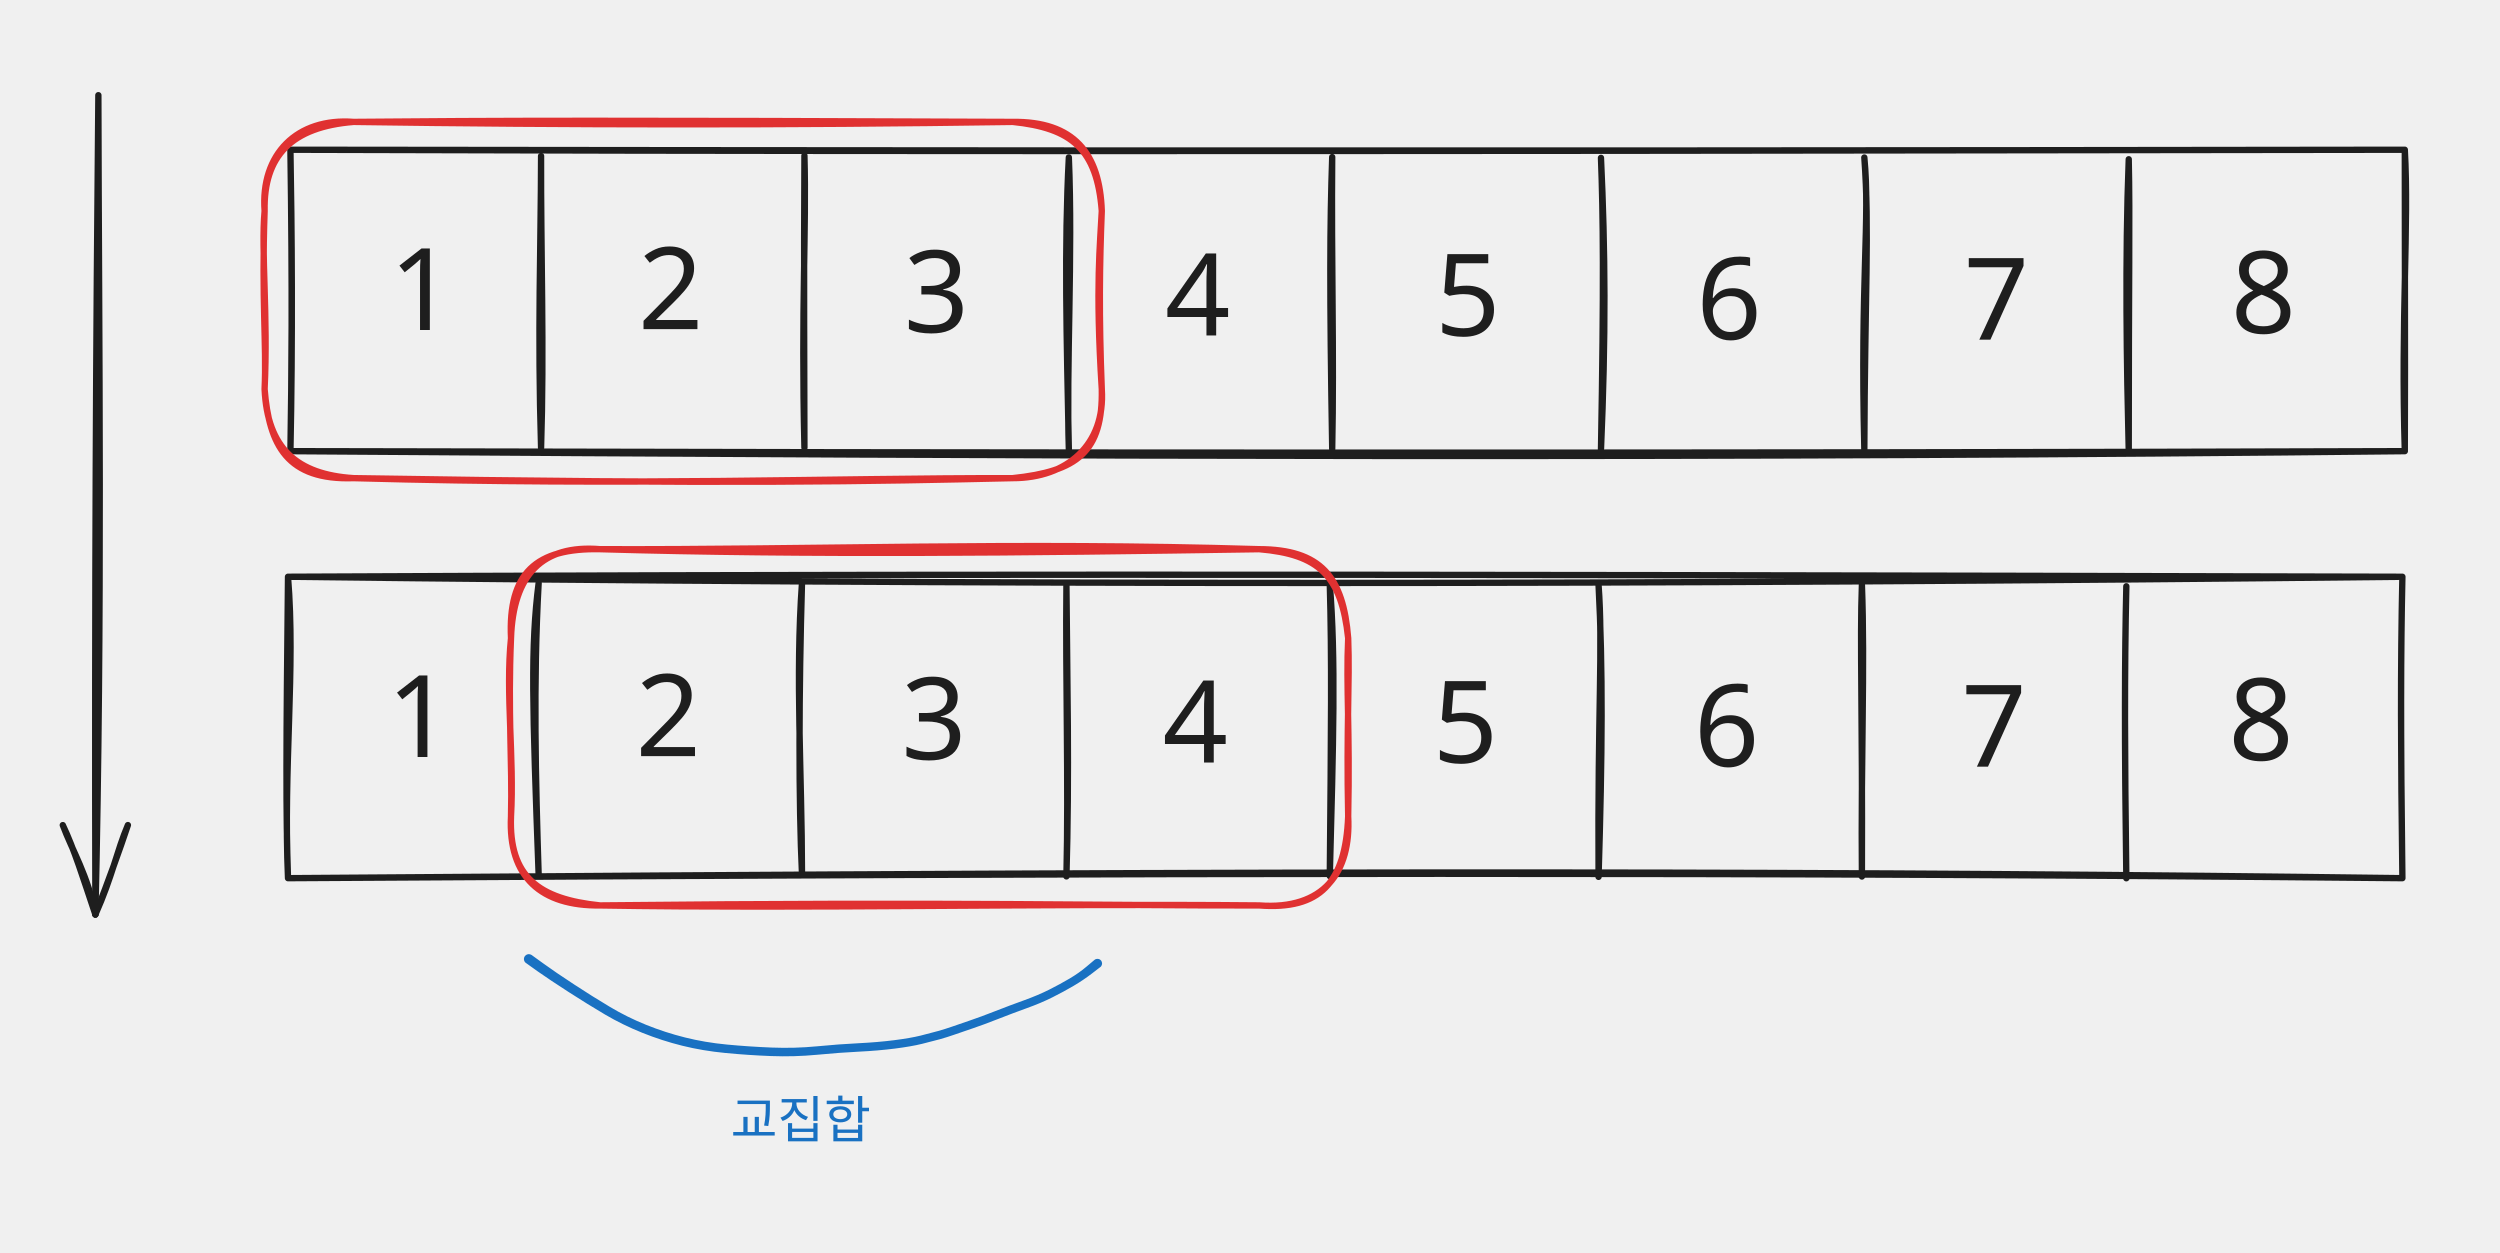
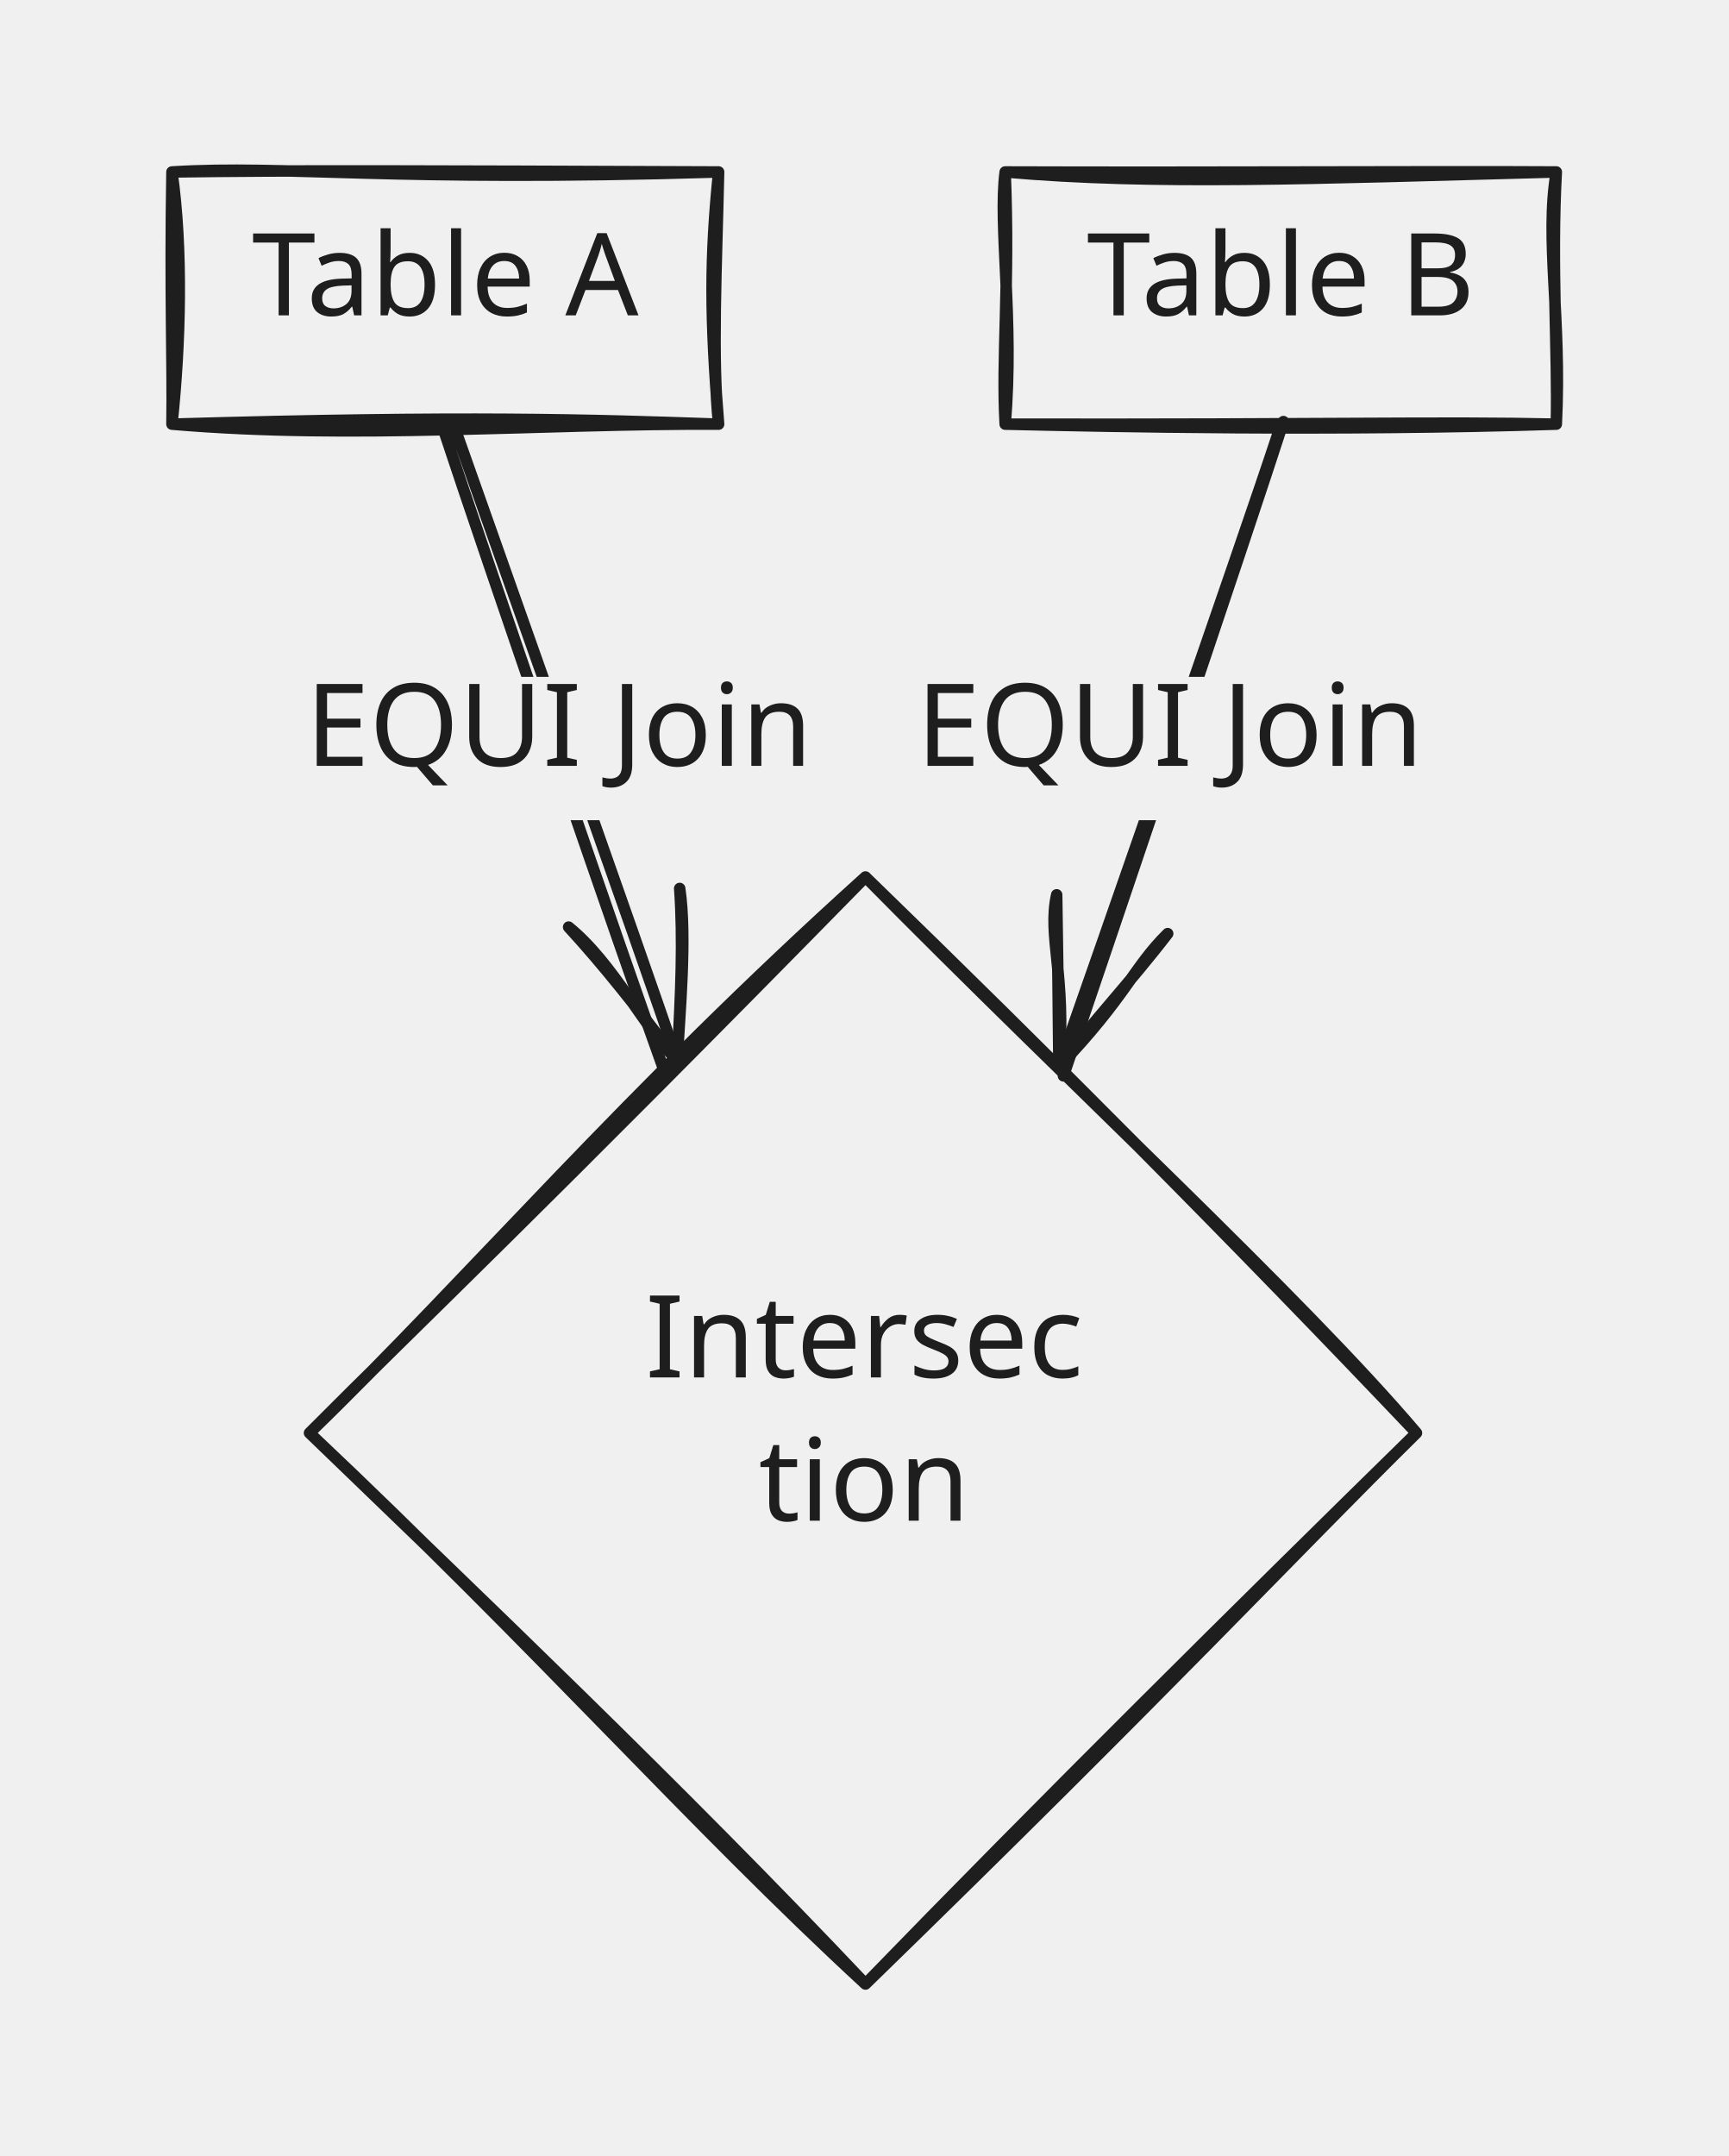
- <svg xmlns="http://www.w3.org/2000/svg" version="1.1" viewBox="0 0 787.948 394.718" width="787.948" height="394.718">
+ <svg xmlns="http://www.w3.org/2000/svg" version="1.1" viewBox="0 0 301.531 376.141" width="301.531" height="376.141">
  
-   eyJ2ZXJzaW9uIjoiMSIsImVuY29kaW5nIjoiYnN0cmluZyIsImNvbXByZXNzZWQiOnRydWUsImVuY29kZWQiOiJ4nO2dW1IjO5OA33tcdTAwMTVcdTAwMWQ9r4f6lZIyJZ03Q4O5mvt14lx1MDAwZsLGxlx1MDAxOHzDLlx1MDAwM+5cdTAwMTO9h5mHWcPELGA2NTGzh0lcdTAwMTlwlVx1MDAwYowv3fhU04ZcdTAwMGVoVGWVSspPmanKVP316fPnL2G3Wfry5+cvpYeLfLVSbOXvv/zhy+9KrXalUedDsvd3u9FpXfTOvFxuw2b7z3/8I99sXHUwMDA25UpYaDRugotG7fFjpWqpVqqHbT7xX/nvz5//6v2MXahVulxi8/VytdT7QO9Q7Fpok6W5Rr13XVx1MDAwMIlaWimpf0al/ZWvXHUwMDE3lop8+DJfbZeiI77oy8PieqF6vHhfzVS2d1x1MDAxNnft5c1a7ji67GWlWt1cdTAwMGa71V6z2lxyvvvoWDtsNW5Kx5ViePXcXHUwMDA1sfJhn2o1OuWreqntb1x1MDAxZvqljWb+olx1MDAxMnZ9mVx1MDAxMP3Sxz7483NU8sB/aTSBXHUwMDAzICesXHUwMDAydCq6cu/zhFx1MDAwMSiS2jgkVGRcdTAwMTLtWmpUXHUwMDFiLd+uf4GS/45aVshf3JS5efVi/5ywla+3m/lcdTAwMTZcdTAwMGZXdN7901x1MDAxZFx1MDAxM1GgQSnDV1PCiOhKV6VK+SrkU1x1MDAxY0ZXL/XGXHUwMDAwtFx1MDAwNmNAOd0/4q/ZXFwrRvLweH7RPnx7OGnnj3O2XGZb7W2xtbb15en4P6NcdTAwMDFq5WulNV9zvVOtxnu5Xnzq5YFcdTAwMDNcdTAwMDV/YDkmgVFVnWYx/ygoYIQlQmG1065/vFqp3ySrqzYublwi2eqVfv/jdaHmj78qz0Zcclx1MDAxM2dCKVBcdTAwMTknxpbm+85ud2Ff7qxcdTAwMTbW78KdxsXWN2V30y3NLKJvSrNcdEAgXG7FQ4JoJL6bOItXxFdcdTAwMDaCJVtrT5NxWr+QZiFZSFx1MDAxMNVHlOZYT+db4WKlXqzUy8mPlOrFIUeq+Xa41KjVKiE3Y6dRqYfJM3r1Zlqtxv1VKf/iprnmoceavrrBLo7+9zlcdTAwMWHK3lx1MDAxZv3///OP0We/XHUwMDE48ujTn+K/J6VcdTAwMWNcdTAwMDCSpX2tZchcdTAwMDKjLlwi0Vx1MDAxZsV5W9rs1uX6bblUv8uWy9Xrw/LBZbo5J3DMObFuXHUwMDA2LVx1MDAxNMpIWzxyzrOAc4ySZEllZaJcdTAwMTNccvt7OXdSXHUwMDFhXHUwMDBiXHUwMDBl55jPMX9cdTAwMWJzXHUwMDFjirk1XGJWajW+Nt+Uq8v50Fx1MDAxZNDVdePgXHUwMDFhXHUwMDBlN9ZNrZhuyo1QXHUwMDAx2+BGSVx1MDAwNCNcckaC+KzN/UFErVGjXHUwMDA0m2jY30u5XHUwMDE0XHUwMDA2hVx1MDAxM1x1MDAxNDO45pg/VzbHPI65dcnSvtGuWOyRrzk25lc1uX+8cZJz68sna6pzfFPcOk075pZcdTAwMThzJ8lYSazNI6v8XHUwMDE5c3bzvE8owPG/dGHOppjQqObafI75SG0+3DdcdTAwMTes4ZjzsSkvnuW7S1x1MDAxNVPOdajbPik0K+p8q5Zuyq1cdTAwMTGBYzlkx1xcs25cdTAwMTQvlTnxXHUwMDE0ILRcdTAwMDVFbLG/30rTVMpcdTAwMWNcdTAwMDSyR2HMnPI55W9T7oba7CzzXHUwMDA2XHUwMDA0xVacR2Euilwik+nQeaeVXclldVmpcPMg3Zg7VIw5arCaJVGJaM7r2+yWXHUwMDEwSVx1MDAxOVx1MDAwMVLE1tbTgDkoblx1MDAxMreZombNMX+ubI55/LmRemNcdTAwMDXOajZTtVx1MDAxY39cdTAwMDVuvXB7/FCh7XZm7VLqQvNyb8XtpJtzXHUwMDEwylx1MDAwNFxulJPaSmNQJa12XHUwMDFigGLHnFlcdTAwMTf8I10rcEDOTz7CRFPxnPPnyn5LzsPSQ/hcdTAwMWHnMZs8iTk6v8BcdTAwMDPju+aZg+5twzbvN8v6vrN/bnCtcHWUbsq1dYEwSlrB85lxMd+793mnXHUwMDAzwf1cdTAwMDCarXrS+H6euVx1MDAwYlxmslx1MDAwMe5cdTAwMWRcdTAwMDPgK1LUXHUwMDAzfej1i6fD0pBzaHR08lx1MDAwN4T8slFcdTAwMGb3K9/80ClcdTAwMWEoXcnXKtXuwND3pJz7XHUwMDFhvlxmXHUwMDE0ZaqVcr2n7UqXg1x1MDAxNISVi3y1fzhsNKOjXHUwMDE3fIk8a8fWyy5ptCrlSj1fPXh5Oa9PV5+HXGaC2Fx1MDAxM9hCvl3qaVu+XHUwMDExOVx1MDAxNat2OKvsfLJcdTAwMTirXHTW0VZcdTAwMWLtjdrpbliunlxuWKa742vZXHUwMDE16YZcdTAwMTX9Slx1MDAxOTmhJVx1MDAxOc3MRrU8wqpcdTAwMDIutsowsKg1JNr182CVXHUwMDE4kFx1MDAwMmctSlROUGyQ36KVuVbcdvzQOnkqXFzlbHGVs8E1LtDJp1vsgfn14PFxvc5t1c6bZ9vHi91SbqlQvdmuZ1x1MDAxN9KNKyF3qGT9ZK2xYCnhKbNunVx1MDAxMa46QFbibFx1MDAxMYNwfLlxYNXs/zhcdTAwMTV33+esPsKjZsuqmlx1MDAxNatDXHUwMDFmUTGmwllcdTAwMDPjr2rtZbqd27ZcXLw9Pmy0nL4+WSRZTjerbDtcdTAwMDRIymprXHUwMDE0Qfx53COrOCtWXHUwMDE1uznOOdbuXHUwMDA0XsWPZVxi8+h5451grlqTuOrZ4qpnhCuYZGm0OmWMNYbU+Lr1tIanX3c387l1I5aOblx1MDAxZU46Z8uFdPPK+jRgeXKSXHUwMDA1n89Oxocxr1ZY7lxuRchmqn2/OFApXHUwMDAzv1wiwddQzuoxtStrY03SfMyw5lx1MDAxZuNcdTAwMTVnyyvOitehq8laSo2TRG13W6v1rN3c19fXtdva9k24s5SR6abVXHRcYoQ2QrJccsrMqiStXHUwMDE0OEVcdTAwMTbJgeZcdTAwMWb4jrROpV6df3bPLZyvMyVppdnSSn+/dpVWozagxreG27fNXHUwMDA1c3ZauW/TrbzbrmVbR/m9lPNqMVD+6YmTIDH5iNeZQFx1MDAxMKJcIk1KooJku35cdTAwMWWu4Fx1MDAwMkXesJWAVlxuNVx1MDAxZa6G9b0la+e4JnE1s8XVzFxuV5ks7fuuwjiUjtz4xnA2e7OJ9ZPOt6uFXFyuopt33caZSTeuIMhcdTAwMDWaLV1yRrNVaZPAYiBcdTAwMDSwmmUoXHUwMDFjgHq/mFxmaVx1MDAwMpxcXL9qSdKxjfChXHUwMDAzqadcdTAwMDLWzlx1MDAxNlj7c4F9MzFXvZHiXHUwMDA02lx1MDAxOSFcYsY3itXG7u3Wt52FuzpcdTAwMWOWXHUwMDBlypVq49v5t3RT61x1MDAxM3P5RsGyhvNhSYPxXHUwMDE1XGZEYCRcdTAwMTj2b0lcdTAwMTKT/X7QTpWZK1x1MDAwNVx1MDAxYVx1MDAwNK+WR0BcdTAwMGJcdTAwMGb7jetSpizKX883XHUwMDBlN3bri1x1MDAxYiqbcmjflOqhgYGxxfKkQDuJbDNOooY2MvdNurpdXFyjZb123VjKt5aKS+lcdTAwMTZon5s7XFygXHUwMDE1+4Ds4Fx0bVx1MDAxMdhcdTAwMTU0KUvNdUZpp7hhXHUwMDFmUJxjPT1cdTAwMGZcdTAwMTj64fhf0snSPuYs21xujVx1MDAxZX8/iavNXHUwMDA1V8o6PFvP6srl8ebB5cFpyldefWYuoDJSgmCTcjBcdTAwMDHfQ87el+Avw8ohtllBXHUwMDFhIJfkXHUwMDE4XHUwMDFkNTLGf874b864XHUwMDE0w1x1MDAxOWcnXG6NXHUwMDA1PX7wb7fbue2uh5nK9Y09x63M+cZcbm2kXHUwMDFiciNkoJ2U0mpjrcXBSCPFR9m7c8JnNZGQOl263PhcdTAwMTU6oUY9XHUwMDBinVP+u1Ouh65cdTAwMWKxO2ScwFx07PUqbpfuS9Xl041QL1WuVzPqKzZSXHUwMDBluUWGnFxmKWNccmk9mLDnIVx1MDAxN+x5XCJYYVx1MDAwNUqZrlxif2XZLVx1MDAwNjcy4mFO+e9OuVx1MDAxOOqWq97WMm6C/d/EQnik8OhIXHUwMDE3m1x1MDAwYnur17fqbEPYdFPu03KlsDyfgVBkRdJgl4HfrIbnXHUwMDAxcFbGXHUwMDAzn9JAOaB3MtjIXHUwMDE4XHUwMDE1hzjH/HfHXFxcdTAwMGY12Vx1MDAxOXBg+Z/ALV/Iw3KhuLtaXHUwMDBlr8pytfkgqou3KV9N9mm5XHUwMDEypPM7JkqtXFxy8Y0tduM9djAkjcB0OebgXHUwMDA0t5idjo+4mDzH/Gdibod75ii8soBcdDbGq7vN8skhZCl3eVIkXHUwMDAw2d7aTfkuXHUwMDFiXolcdTAwMDeIvS02rI9Jelx0upFCXGJQSFx1MDAwNvBcdTAwMWQ3dJ1cbnRN6HhcdTAwMTLC+TL7XHUwMDFj9Fx1MDAxMVx0XHRDN9NcdTAwMDGjpTTSxJ7VjFx1MDAwMp3WcuE+1lx1MDAxYvmVXHUwMDBizKzs7bfOXHUwMDBlr8/TXHK6tjZQIIzxXHR/WjgxXHUwMDE4NKmkXHJIgEZHlvudxPs9XHUwMDFmnio3XHUwMDE3eaZ2QCNcdTAwMTPwf2nQ57m5XHUwMDExr2o4r9y9XHUwMDEyzSRPv29cdTAwMWIl6TK1u9NuNdst7K1s3ay0KN28XCJRYFx1MDAwNKGypHDgIdMzrko6ZaVyvifeM1x1MDAwNmuq7Fxc51x1MDAxY3Db7S/iaMdcZoh5cq4vmpjX4ZvVgTHOXHUwMDEykFx1MDAxYj/G+ateX1BcdTAwMGbY3jzMi2alVjvdOO2cpptXlqPAXHUwMDA3MGttXHUwMDE5SfY+XHUwMDEzvLqZ8TpFei5cYrRklPtV7OhcdTAwMTni+kHzc2nosypQPrjM0lx1MDAwNNtRtetNu5Vb3DxoXHUwMDFmr91/3axfnFx1MDAxZZdSvveFUTKwwu84Rc5cdTAwMTigXHUwMDA0rkrMXGbXqVKI0Fx1MDAxOVx1MDAwMeRG5tP/frx+0Fx1MDAwNN2Yc5rc+8L5PHI7QXDz0fomXHUwMDFk6/rWt7MzcVjau9GrXHUwMDFid7fpxtWCXHScJrb7pZLEqu0lrq5cdTAwMTdDZqRQ9I759NOk50pB5Fx1MDAwNt6kM4f1Q2fnvlx1MDAxMdLJwqml0Fx1MDAxMzw8KsB93Z5cdTAwMTSul1dDpVx1MDAxNo6z+yel47t00+qEXGJ8YqP0LzRApZK0QuDjP4SH1bzn/uxT7n5hXGJ6gWpzXFyfXHUwMDA1/mOn51x1MDAwZdetwJ6cVKQn2KzmZEnnmkf1+nZu4+b49DBb3D1tnqVcdTAwMWNXyy4jWmlcdTAwMTGMXHUwMDA2kIPpflx1MDAxZVdCXHUwMDEwTFx1MDAwZlvCQr1fRMd06blASjBcYvirhGHPkNdcdTAwMGaan0uYLO1HYElcdTAwMDCWYTG+du12szlzuFY6WtvC85Xb6/pR47KVblxcQZDfrEYpQsP6Nbm5lF9q8qs5XHUwMDFhvKxcdTAwMTHQ+8VmTJeey1x1MDAxM4xcdTAwMDCLYuRcdTAwMWJQfj9gf+383Lx/XFz8eszkUFx1MDAwNStBKWVo/LWmws6hODjRXHUwMDA1W11rLtxmXHUwMDFh2XBnXHUwMDE30lxyrHImUManebCOlS6xW432nq1gXHUwMDFiXHUwMDAzwPqwyXejVVx1MDAwNE4hkZBcdTAwMTJcdP3KVnSpPq1cdTAwMTItO7jSf1mgeGOeciHYe/GvW3k9sCrtTKZcIpBcIonJT42lWFx1MDAxOD7I/is5vFF1n+K/p0rAXHUwMDA3XHUwMDE46vWy1Eyolvfqu9vdrrvQ11uFcI2/VaG+lm7KtXaBMehjqchv8JTAXHUwMDFjiY1btmuVf3zNTu/wXHUwMDE15Vx1MDAxMlu+XG5+QCuTXG4s+lx1MDAxOFViUYhcdTAwMDe+9DFnIz+Qxr9X1Ed9xfb3eMLcOuGkVa8vWE1E+V99XHUwMDExe5ZcIvVU8n028P+AQNPQPUz9e+Wkfz3P+H5hp3xzsFx1MDAxOO5UK3Z7ZaPRuTw8Osl9TbdEI9t3WqFC/3ZcdTAwMTLWX8lcdTAwMWQlIFx1MDAxMEoq8PvEsHKj4Vl7KZBonlx0iVx1MDAwNXrInjBcdTAwMWZIpC9bfMOt/Ot22PCYdsFcdTAwMWRk7Vx1MDAwNC+nuFlW61x1MDAxZHu+XFy+Krpyt7x08PV0aapcdTAwMTC4pMEzjjyL6eRZqUBop1x1MDAwMNDvy5tIUNNSXHUwMDA0XHUwMDEyjCFiUVx1MDAxN284Tc7AhZxemMG4gLRPk1Ms10a6V6SZXTjnV2J6WfHErXrhRLEpyVx1MDAxZZ5cdTAwMTiy+f2sXGYxktZOILjvY/P411x1MDAxNEjyIY3Sv/5Uuok+XHIsXHUwMDEzzknN85iTrLqj1CD/5YKYNVx1MDAwNU6ZUdVJXHUwMDFiXGKeXHUwMDBlXHUwMDA1j68zXHUwMDFh7YD55TeZ9a9cZtPI0yEplsGR92bZapBcXKNE8E+dTLw6qVx1MDAwM75f8Fx1MDAxYnVcdTAwMTlcdTAwMTZcdTAwMTZHI1uHXHUwMDEwaPbUQXrhXHUwMDEyMVx1MDAwZvzVpo+qjXSAJNjiQVx1MDAxZsqJSlx1MDAwZdT2QoRHVcdcXCCz6ZMwhdNcdTAwMTS9IGq66lx1MDAxY7dOXHUwMDAwMSeOfSxcdTAwMTPlb09XXHUwMDFkXGLLzfN9XHKMLlxuOVif8W+v8paf1sJcdTAwMWFcdTAwMWM5XHUwMDEy7OxcdTAwMDXsXHJabblKdELTj1XHg1x1MDAwN1x1MDAxNrV/wZB/9/XgwGIgmVRJfltvw1x1MDAwM0+joYDA+Zf4gFx1MDAwNWNcdTAwMDWL60B9KmC/wr+mi5vIU6lcdTAwMWVdnVx1MDAwZVxm91x1MDAxObeLXHJcdOPMYHUy0Ih+XHUwMDFmTEDjmLaRVIByr+8w1atOXHUwMDA0vjK+XHUwMDE0aW1Zr9mR1bFcdTAwMGJulZ9cdTAwMDHIL2fpgc5cdTAwMDPDVr3hcZA8XHUwMDBlfMtq9N2iY5AkX5hccn7r5EDrXk43I6vzb2lht8FcbuW81zbYOtZZbPSQf6maf6JcdTAwMDZuZHXGt8B7ZMYrIVx1MDAxY5A7XG5Q95bffVx1MDAwNLhRavRIXHUwMDE4P6VcdTAwMDGbZOC3aNGDI1x1MDAxMdjYhMLjOlqMh+rG3tHAxqdPPvHH6lx1MDAxYvSVgb3l96vvU6LecVZcdTAwMTUqtU6VNe5Oi/V0p+XtmbDViSnRp/JHNf2mUThsKV1cct+YXHUwMDE2XHLPTsqO77J3Nuv5XHUwMDA10HuFw6u905yVmbv9paliNmdoXHUwMDEwOlxuiI1cdTAwMDdB1rE5XGJcdIOQZOC3e3daXGI/dcJcdTAwMWK5Tz9oXHUwMDEz6siKimzAqK39OFx1MDAxMrZMeX5cdTAwMWFcdTAwMTJIMlx1MDAxYqOPe1x1MDAxNWMrh9OtiMPYK+L/89//9r//+e//91x1MDAxZv8125XxVy471lxuOTxqh++fnlD/km8290Puwb7fyENWKT51Q9SEL3eV0v3i21Lz6Ylvj1JcdTAwMGb6v75/+v7/aFW34CJ9
+   eyJ2ZXJzaW9uIjoiMSIsImVuY29kaW5nIjoiYnN0cmluZyIsImNvbXByZXNzZWQiOnRydWUsImVuY29kZWQiOiJ4nN2ZbXPaOFx1MDAxMIC/51cw3Nfi6tWS+lxykjShadqmpFx1MDAxN2ivkzFYXHUwMDAxXHUwMDA3Y7u2SUI6+e8nXHUwMDAzsWwwL8lBwtWZXHQgyd7Vap9daf17r1Qqx6NAlt+VyvKuY7mOXHUwMDFkWrflN0n7jVxmI8f3VFx1MDAxN1x1MDAxYf+O/GHYXHUwMDE5j+zFcVx1MDAxML17+9Zcblx1MDAwMqPrxG3f71x1MDAxYlx1MDAxZH8wuU26ciC9OFJcdTAwMDN/qN+l0u/x/4ygUHZiy+u6cnzDuGtGVrbtk++NpUKGKKZcdTAwMDIgmo5wolx1MDAwMyUtlrbqvrLcSOqepKm83/p8LkF8XHUwMDAxqTfqXFyy5lVcdTAwMGJcdTAwMWZeaqFXjus24pE7Viry1dx1X1x1MDAxNId+X144dtzLKTVpX3RX6Fx1MDAwZrs9T0bJ5GHa6lx1MDAwN1bHiUdJXHUwMDFiXHUwMDAwaevEXHUwMDAy70q65U79olx1MDAwNjdcdTAwMTnkTE9ylFx1MDAxYjORv++7fpjI/1x1MDAwYsrkT2vQtjr9rlLDs9MxcWh5UWCFalH0uNvpzFx1MDAwNDVwRlhPOt1erNpcdNFcIuXYwFSYkHBTj03EXHUwMDA0dXu80D+1UUNrIOvJXHLe0HWzlvHsqWVyXHUwMDFk7aTjcNZnsn6T851Y3ulZZJa653j38rRcdTAwMTfJZsxGX89cdTAwMGV93qs45XTcw5vix05uPvr7+iNvXGYr++1T5PKgdXxyVbfzUlx1MDAxZeVbYejfZp47/abnP1xmbGvikZBcdTAwMDHBOVx1MDAwNFQgaqb9ruP1Z23g+p2+duK9jMJz7NiONfA9u4hcdTAwMWO8mFx1MDAxY45cdTAwMTgzzSeQIy7r4dHHUfXupHJw8n6/clx1MDAxOaBcdTAwMGZnu01cdTAwMGVcdTAwMTKF6ECEt1x1MDAwNlx1MDAwZlx1MDAxNNiAXHUwMDA0ZFxym1x1MDAwMlTQN1x1MDAwNYlAYFx1MDAwMiB2XHUwMDE0pD78eMOhdzRC9ZNPtV/DUavqslx1MDAxN1x1MDAwMGnpc0dnXHK7fd3gXHKr129UWtY3p4W8jVx1MDAwMso2XHUwMDA16HOTXHUwMDFiocxcdTAwMTSMrU3ol37rpHeB682LXHUwMDBm9/efzW/iV+M+3m1CIYVcdTAwMDZcIugls5tpQFqI53x+Q1x1MDAwMEOBXHUwMDEw4mI3waxcdTAwMWXUj6LvjVN5K6S8Pm/+urmsXHUwMDFl/YFcdTAwMDBN5Fx1MDAxN8BDXHUwMDE2wlx1MDAwM4FcbrRcdTAwMTjB9elZXHUwMDFlqHaSXHUwMDFlSlxmQPPgXHUwMDEwYtCtsYO5YVxuXHUwMDAx9FWU5CAyIJ9DSd1cdTAwMDUpQ3BcdTAwMDMpTvvyo4OgacvDplx1MDAwMVx1MDAxYpq94+bF9UW/eX5KjoNmhZ7Zl09cdTAwMDPBVCiQJ4CQWTwrjGuOZzteNz/r6XGqvsaBJrGo31x1MDAxOSYmXHUwMDAwXHUwMDA2xFx1MDAwMjFAsEosXHUwMDE4U6r5TFbDXG5cdTAwMTKl51xmKT17tVx1MDAwZcu3hlx1MDAxOVx1MDAxZCpKXHRlXHUwMDE4XGYwQ1gwSoRcdTAwMGXES5RwrSje91x1MDAwN1x1MDAwMydWtv3iO148a8OxsapJmOhJa8571CSyfbPxJEiemPeSXHUwMDFmXHUwMDE5X1x1MDAwMFnHXHUwMDAw6fefb1xuRy9mJLmmdOiH7GU/n1x1MDAxY/9cdTAwMTbu71x1MDAxMVx1MDAxM1x1MDAwNCFcdTAwMDDX394vT1x1MDAwNztcdTAwMTn+oOBcdTAwMDbX4l4m/HGRXpkol1x0f7go/EFCXHUwMDExYlx1MDAxNHE90/9D/OuDnlx1MDAxOFRu9r82TLP1vXlg2u1abbtcdTAwMWKBp8a/5ZvemdiD1VxuIIFcdTAwMTmHXHUwMDEwcoj4i1x1MDAwN8BEXHUwMDA3XGaE2phQiJiiXHUwMDE0/mnxr4LZXCJKkut5XHUwMDAxMOef61x1MDAxY54opFx1MDAxY6vsojfuq+JfcbVot+NcdTAwMWYx1DaXQUywXHUwMDEwJKks5GKh2GIoZCryqrUlXG5cIqAyOtR2TiPhfJVcdTAwMDMjzDnmeOunqVXx6Fn7sSvfi1x1MDAxYs79ON6CXFzre2vguKPcMo5cdTAwMWRWXHUwMDE58dxqu7JULec6qq7TTby33FFcbssw59ix07HcdMDAse1s2aCjpFmOJ8N19n5lP3S6jme554uUUbOXx2nmMjIr1rZcIpn0Ju18s2iqPGhcIk5NbaxVaFx1MDAxNtefdlx1MDAxYU1OXHIolLurhI9mio+CXHUwMDE4jNN8XHJi03hyZFxiKES+rpKSSTPVlen2RO1cdTAwMTZcdEGc6Ez9SmjSrHNuXHUwMDE1zXrCXiQ7/3hx4rHbIXRF0XyW0Eed8lx1MDAxYa2FKcGbxVx1MDAxNFxuJkzAXHUwMDAxWT+FXHUwMDE2l6N2mlNIhVx1MDAwMU2AsVBcdTAwMDdiYs6WIbeZQjkwsGKUqGAoit9cdTAwMTfMZ1C1eVRhhXBTXHUwMDFm/P54TidZq7YlQFfUzItTaO2VUyg0oTo/UEzWP95cdTAwMTdXsnaaTYRccpWRKGJM+Z2KRVwif9Tn3Mg2bfxFXHUwMDFlXHUwMDAwXHUwMDA2SvbVhFBcdTAwMGVcdTAwMDDLnNyXXHUwMDAxqlwipuJcdTAwMTOhV1x1MDAwN/Qpr5f/XHUwMDFioIdn3+qlXHUwMDBm6lxmuSVEV1x1MDAxNOZnXHUwMDExLVDndSBlSK1cdTAwMDKE2lx1MDAxM1buc1x1MDAwYqstO80oTF6xU5BCqp+yw4hcbkpcdTAwMTWg4NVcdTAwMTF9VllsJ1x1MDAxMV1RPN40onvT6lPZXG6CRqwsW34szamldOypebQ1yzeOvK0t9669KfpcdGZyXFxmfdh7+Fx1MDAxN4Rhp/4ifQ==
  <defs>
    <style class="style-fonts">
      @font-face {
        font-family: "Virgil";
        src: url("https://unpkg.com/@excalidraw/excalidraw@undefined/dist/excalidraw-assets/Virgil.woff2");
      }
      @font-face {
        font-family: "Cascadia";
        src: url("https://unpkg.com/@excalidraw/excalidraw@undefined/dist/excalidraw-assets/Cascadia.woff2");
      }
      @font-face {
        font-family: "Assistant";
        src: url("https://unpkg.com/@excalidraw/excalidraw@undefined/dist/excalidraw-assets/Assistant-Regular.woff2");
      }
    </style>
  </defs>
-   <rect x="0" y="0" width="787.948" height="394.718" fill="transparent" />
-   <g stroke-linecap="round" transform="translate(91.53465 47.19561) rotate(0 333.2067 47.5)">
-     <path d="M0 0 C138.51 0.45, 279.28 0.62, 666.41 0 M0 0 C161.06 0.16, 322.77 0.5, 666.41 0 M666.41 0 C667.74 23.72, 665.15 53.1, 666.41 95 M666.41 0 C666.38 29.13, 666.55 59.85, 666.41 95 M666.41 95 C451.22 95.69, 236.17 95.58, 0 95 M666.41 95 C456.47 97.29, 246.52 96.75, 0 95 M0 95 C0.74 59.57, 0.44 24.32, 0 0 M0 95 C0.38 70.28, 0.64 45.88, 0 0" stroke="#1e1e1e" stroke-width="2" fill="none" />
+   <rect x="0" y="0" width="301.531" height="376.141" fill="transparent" />
+   <g stroke-linecap="round" transform="translate(30 30) rotate(0 47.6875 22)">
+     <path d="M0 0 C20.14 -1.24, 37.84 1.77, 95.38 0 M0 0 C21.1 -0.3, 42.27 -0.2, 95.38 0 M95.38 0 C93.85 15.13, 93.85 25.09, 95.38 44 M95.38 0 C95.03 16.13, 94.18 32.8, 95.38 44 M95.38 44 C64.35 43.84, 31.81 46.73, 0 44 M95.38 44 C73.06 43.23, 51.63 42.49, 0 44 M0 44 C1.49 30, 1.92 13.48, 0 0 M0 44 C0.16 32.91, -0.36 21.47, 0 0" stroke="#1e1e1e" stroke-width="2" fill="none" />
  </g>
-   <g stroke-linecap="round">
-     <g transform="translate(170.5347 49.16486) rotate(0 0 46.01537)">
-       <path d="M0 0 C-0.05 28.93, -1.12 54.97, 0 92.03 M0 0 C-0.09 29.84, 0.99 61.03, 0 92.03" stroke="#1e1e1e" stroke-width="2" fill="none" />
+   <g stroke-linecap="round" transform="translate(54 153) rotate(0 96.57031 96.57031)">
+     <path d="M97 0 C132.87 36.38, 173.3 73.6, 193.14 97 M97 0 C129.47 31.5, 160.73 62.88, 193.14 97 M193.14 97 C162.78 126.74, 127.23 161.96, 97 193.14 M193.14 97 C171.84 118, 150.5 141.09, 97 193.14 M97 193.14 C66.31 164.84, 40.57 135.24, 0 97 M97 193.14 C64.33 158.57, 29.85 125.85, 0 97 M0 97 C28.36 69.49, 54.88 37.97, 97 0 M0 97 C19.92 76.99, 39.15 58.99, 97 0" stroke="#1e1e1e" stroke-width="2" fill="none" />
+   </g>
+   <g stroke-linecap="round" transform="translate(175.375 30) rotate(0 48.07812 22)">
+     <path d="M0 0 C26.25 2.29, 53.01 1.15, 96.16 0 M0 0 C37.04 0.13, 73.94 -0.13, 96.16 0 M96.16 0 C94.11 11.81, 97.11 25.13, 96.16 44 M96.16 0 C95.27 16.41, 96.46 31.61, 96.16 44 M96.16 44 C57.54 45.25, 17.92 44.42, 0 44 M96.16 44 C76.07 43.55, 57.17 44.1, 0 44 M0 44 C1.58 25.86, -1.24 9.41, 0 0 M0 44 C-0.67 32.17, 0.81 20.11, 0 0" stroke="#1e1e1e" stroke-width="2" fill="none" />
+   </g>
+   <g mask="url(#mask-GVjL8Su-CbM2l8pYHKfId)" stroke-linecap="round">
+     <g transform="translate(78.18781 74.5) rotate(0 19.3495 56.092)">
+       <path d="M-0.62 0.97 C5.6 19.86, 31.03 93.94, 37.75 112.47 M1.25 0.43 C7.8 19.01, 33.6 91.66, 39.97 110.5" stroke="#1e1e1e" stroke-width="2" fill="none" />
+     </g>
+     <g transform="translate(78.18781 74.5) rotate(0 19.3495 56.092)">
+       <path d="M21.02 87.24 C28.83 93.56, 34.04 104.62, 39.97 110.5 M21.02 87.24 C27.44 94.24, 32.88 101.23, 39.97 110.5" stroke="#1e1e1e" stroke-width="2" fill="none" />
+     </g>
+     <g transform="translate(78.18781 74.5) rotate(0 19.3495 56.092)">
+       <path d="M40.4 80.5 C41.67 88.98, 40.38 102.3, 39.97 110.5 M40.4 80.5 C41.03 89.54, 40.64 98.56, 39.97 110.5" stroke="#1e1e1e" stroke-width="2" fill="none" />
    </g>
  </g>
-   <mask />
-   <g stroke-linecap="round">
-     <g transform="translate(253.5392 49.05881) rotate(0 0 46.01537)">
-       <path d="M0 0 C0.66 23.78, -1.05 47.27, 0 92.03 M0 0 C-0.23 36.36, -0.01 72.44, 0 92.03" stroke="#1e1e1e" stroke-width="2" fill="none" />
+   <mask id="mask-GVjL8Su-CbM2l8pYHKfId">
+     <rect x="0" y="0" fill="#fff" width="216.887" height="286.684" />
+     <rect x="47.417" y="118.092" fill="#000" width="100.24" height="25" opacity="1" />
+   </mask>
+   <g mask="url(#mask-yQSdbjS8SahkS-YaUiY2n)" stroke-linecap="round">
+     <g transform="translate(222.9528 74.5) rotate(0 -18.8495 56.092)">
+       <path d="M0.97 -0.95 C-5.12 18.02, -30.97 94.24, -37.41 113.2 M0.02 1.17 C-6.13 19.88, -31.79 93.34, -38.21 111.61" stroke="#1e1e1e" stroke-width="2" fill="none" />
+     </g>
+     <g transform="translate(222.9528 74.5) rotate(0 -18.8495 56.092)">
+       <path d="M-38.59 81.61 C-40.23 88.99, -36.88 95.43, -38.21 111.61 M-38.59 81.61 C-38.41 92.46, -38.28 101.77, -38.21 111.61" stroke="#1e1e1e" stroke-width="2" fill="none" />
+     </g>
+     <g transform="translate(222.9528 74.5) rotate(0 -18.8495 56.092)">
+       <path d="M-19.22 88.38 C-25.28 94.36, -26.39 99.24, -38.21 111.61 M-19.22 88.38 C-25.83 96.98, -32.47 103.92, -38.21 111.61" stroke="#1e1e1e" stroke-width="2" fill="none" />
    </g>
  </g>
-   <mask />
-   <g stroke-linecap="round">
-     <g transform="translate(336.8777 49.60671) rotate(0 0 46.01537)">
-       <path d="M0 0 C1.27 30.87, -0.83 66.48, 0 92.03 M0 0 C-1.47 28.75, -0.71 56, 0 92.03" stroke="#1e1e1e" stroke-width="2" fill="none" />
-     </g>
+   <mask id="mask-yQSdbjS8SahkS-YaUiY2n">
+     <rect x="0" y="0" fill="#fff" width="361.652" height="287.684" />
+     <rect x="153.983" y="118.092" fill="#000" width="100.24" height="25" opacity="1" />
+   </mask>
+   <g transform="translate(38.23753 39.5) rotate(0 39.44997 12.5)">
+     <text x="39.45" y="0" font-family="Virgil, Segoe UI Emoji" font-size="20px" fill="#1e1e1e" text-anchor="middle" style="white-space: pre;" direction="ltr" dominant-baseline="text-before-edge">Table A</text>
  </g>
-   <mask />
-   <g stroke-linecap="round">
-     <g transform="translate(419.8822 49.50067) rotate(0 0 46.01537)">
-       <path d="M0 0 C-0.3 33.38, 0.62 61.55, 0 92.03 M0 0 C-0.73 21.63, -0.84 41.7, 0 92.03" stroke="#1e1e1e" stroke-width="2" fill="none" />
-     </g>
+   <g transform="translate(109.3252 224.7852) rotate(0 41.45996 25)">
+     <text x="41.46" y="0" font-family="Virgil, Segoe UI Emoji" font-size="20px" fill="#1e1e1e" text-anchor="middle" style="white-space: pre;" direction="ltr" dominant-baseline="text-before-edge">Intersec</text>
+     <text x="41.46" y="25" font-family="Virgil, Segoe UI Emoji" font-size="20px" fill="#1e1e1e" text-anchor="middle" style="white-space: pre;" direction="ltr" dominant-baseline="text-before-edge">tion</text>
  </g>
-   <mask />
-   <g stroke-linecap="round">
-     <g transform="translate(504.5938 49.75196) rotate(0 0 46.01537)">
-       <path d="M0 0 C1.36 29.06, 1.55 56.28, 0 92.03 M0 0 C0.68 18.29, 0.94 39.31, 0 92.03" stroke="#1e1e1e" stroke-width="2" fill="none" />
-     </g>
+   <g transform="translate(183.2932 39.5) rotate(0 40.15997 12.5)">
+     <text x="40.16" y="0" font-family="Virgil, Segoe UI Emoji" font-size="20px" fill="#1e1e1e" text-anchor="middle" style="white-space: pre;" direction="ltr" dominant-baseline="text-before-edge">Table B</text>
  </g>
-   <mask />
-   <g stroke-linecap="round">
-     <g transform="translate(587.5984 49.64592) rotate(0 0 46.01537)">
-       <path d="M0 0 C1.87 19.42, -1.3 38.68, 0 92.03 M0 0 C1.65 22.71, 0.16 43.25, 0 92.03" stroke="#1e1e1e" stroke-width="2" fill="none" />
-     </g>
+   <g transform="translate(47.41734 118.092) rotate(0 50.44317 12.86174)">
+     <text x="50.12" y="0" font-family="Virgil, Segoe UI Emoji" font-size="20px" fill="#1e1e1e" text-anchor="middle" style="white-space: pre;" direction="ltr" dominant-baseline="text-before-edge">EQUI Join</text>
  </g>
-   <mask />
-   <g stroke-linecap="round">
-     <g transform="translate(670.9369 50.19382) rotate(0 0 46.01537)">
-       <path d="M0 0 C-1.21 31.78, -0.65 65.21, 0 92.03 M0 0 C0.4 18.87, -0.01 37.78, 0 92.03" stroke="#1e1e1e" stroke-width="2" fill="none" />
-     </g>
-   </g>
-   <mask />
-   <g transform="translate(122.6962 76.07527) rotate(0 4.877998 22.5)">
-     <text x="0" y="0" font-family="Virgil, Segoe UI Emoji" font-size="36px" fill="#1e1e1e" text-anchor="start" style="white-space: pre;" direction="ltr" dominant-baseline="text-before-edge">1</text>
-   </g>
-   <g transform="translate(201.092 75.8032) rotate(0 12.81599 22.5)">
-     <text x="0" y="0" font-family="Virgil, Segoe UI Emoji" font-size="36px" fill="#1e1e1e" text-anchor="start" style="white-space: pre;" direction="ltr" dominant-baseline="text-before-edge">2</text>
-   </g>
-   <g transform="translate(284.8487 76.8032) rotate(0 12.258 22.5)">
-     <text x="0" y="0" font-family="Virgil, Segoe UI Emoji" font-size="36px" fill="#1e1e1e" text-anchor="start" style="white-space: pre;" direction="ltr" dominant-baseline="text-before-edge">3</text>
-   </g>
-   <g transform="translate(367.1868 77.8032) rotate(0 11.52 22.5)">
-     <text x="0" y="0" font-family="Virgil, Segoe UI Emoji" font-size="36px" fill="#1e1e1e" text-anchor="start" style="white-space: pre;" direction="ltr" dominant-baseline="text-before-edge">4</text>
-   </g>
-   <g transform="translate(452.3319 77.86754) rotate(0 11.12399 22.5)">
-     <text x="0" y="0" font-family="Virgil, Segoe UI Emoji" font-size="36px" fill="#1e1e1e" text-anchor="start" style="white-space: pre;" direction="ltr" dominant-baseline="text-before-edge">5</text>
-   </g>
-   <g transform="translate(534.67 78.99622) rotate(0 11.52 22.5)">
-     <text x="0" y="0" font-family="Virgil, Segoe UI Emoji" font-size="36px" fill="#1e1e1e" text-anchor="start" style="white-space: pre;" direction="ltr" dominant-baseline="text-before-edge">6</text>
-   </g>
-   <g transform="translate(618.9438 79.1249) rotate(0 9.683998 22.5)">
-     <text x="0" y="0" font-family="Virgil, Segoe UI Emoji" font-size="36px" fill="#1e1e1e" text-anchor="start" style="white-space: pre;" direction="ltr" dominant-baseline="text-before-edge">7</text>
-   </g>
-   <g transform="translate(703.0888 77.06056) rotate(0 13.77 22.5)">
-     <text x="0" y="0" font-family="Virgil, Segoe UI Emoji" font-size="36px" fill="#1e1e1e" text-anchor="start" style="white-space: pre;" direction="ltr" dominant-baseline="text-before-edge">8</text>
-   </g>
-   <g stroke-linecap="round" transform="translate(90.77215 181.7812) rotate(0 333.2067 47.5)">
-     <path d="M0 0 C214.47 2.6, 429.4 2.61, 666.41 0 M0 0 C156.91 -0.77, 314.13 -0.94, 666.41 0 M666.41 0 C665.79 28.88, 665.9 55.65, 666.41 95 M666.41 0 C665.91 23.45, 665.82 49.08, 666.41 95 M666.41 95 C470.71 93.09, 274.75 93.23, 0 95 M666.41 95 C499.54 92.83, 333.48 92.41, 0 95 M0 95 C-1.51 59.88, 2.4 29.2, 0 0 M0 95 C-0.7 74.32, -0.57 53.71, 0 0" stroke="#1e1e1e" stroke-width="2" fill="none" />
-   </g>
-   <g stroke-linecap="round">
-     <g transform="translate(169.7721 183.7504) rotate(0 0 46.01537)">
-       <path d="M0 0 C-2.55 20.16, -1.97 38.5, 0 92.03 M0 0 C-1.74 31.72, -0.93 62.19, 0 92.03" stroke="#1e1e1e" stroke-width="2" fill="none" />
-     </g>
-   </g>
-   <mask />
-   <g stroke-linecap="round">
-     <g transform="translate(252.7767 183.6444) rotate(0 0 46.01537)">
-       <path d="M0 0 C-2.14 29.98, -0.04 59.28, 0 92.03 M0 0 C-1.01 34.22, -1.07 69.38, 0 92.03" stroke="#1e1e1e" stroke-width="2" fill="none" />
-     </g>
-   </g>
-   <mask />
-   <g stroke-linecap="round">
-     <g transform="translate(336.1152 184.1923) rotate(0 0 46.01537)">
-       <path d="M0 0 C0.22 28.9, 0.96 59.34, 0 92.03 M0 0 C-0.32 30.9, 0.71 61.93, 0 92.03" stroke="#1e1e1e" stroke-width="2" fill="none" />
-     </g>
-   </g>
-   <mask />
-   <g stroke-linecap="round">
-     <g transform="translate(419.1197 184.0862) rotate(0 0 46.01537)">
-       <path d="M0 0 C1.92 23.33, 1.1 50.19, 0 92.03 M0 0 C0.65 22.92, 0.43 45.43, 0 92.03" stroke="#1e1e1e" stroke-width="2" fill="none" />
-     </g>
-   </g>
-   <mask />
-   <g stroke-linecap="round">
-     <g transform="translate(503.8313 184.3375) rotate(0 0 46.01537)">
-       <path d="M0 0 C1.44 19.43, -0.3 39.01, 0 92.03 M0 0 C1.38 26.53, 1.18 53.13, 0 92.03" stroke="#1e1e1e" stroke-width="2" fill="none" />
-     </g>
-   </g>
-   <mask />
-   <g stroke-linecap="round">
-     <g transform="translate(586.8359 184.2315) rotate(0 0 46.01537)">
-       <path d="M0 0 C-0.68 18.46, 0.2 39.37, 0 92.03 M0 0 C0.98 26.67, -0.34 54.12, 0 92.03" stroke="#1e1e1e" stroke-width="2" fill="none" />
-     </g>
-   </g>
-   <mask />
-   <g stroke-linecap="round">
-     <g transform="translate(670.1744 184.7794) rotate(0 0 46.01537)">
-       <path d="M0 0 C-0.61 28.03, -0.5 53.94, 0 92.03 M0 0 C-0.52 22.69, -0.61 47.56, 0 92.03" stroke="#1e1e1e" stroke-width="2" fill="none" />
-     </g>
-   </g>
-   <mask />
-   <g transform="translate(121.9337 210.6608) rotate(0 4.877998 22.5)">
-     <text x="0" y="0" font-family="Virgil, Segoe UI Emoji" font-size="36px" fill="#1e1e1e" text-anchor="start" style="white-space: pre;" direction="ltr" dominant-baseline="text-before-edge">1</text>
-   </g>
-   <g transform="translate(200.3295 210.3887) rotate(0 12.81599 22.5)">
-     <text x="0" y="0" font-family="Virgil, Segoe UI Emoji" font-size="36px" fill="#1e1e1e" text-anchor="start" style="white-space: pre;" direction="ltr" dominant-baseline="text-before-edge">2</text>
-   </g>
-   <g transform="translate(284.0862 211.3887) rotate(0 12.258 22.5)">
-     <text x="0" y="0" font-family="Virgil, Segoe UI Emoji" font-size="36px" fill="#1e1e1e" text-anchor="start" style="white-space: pre;" direction="ltr" dominant-baseline="text-before-edge">3</text>
-   </g>
-   <g transform="translate(366.4243 212.3887) rotate(0 11.52 22.5)">
-     <text x="0" y="0" font-family="Virgil, Segoe UI Emoji" font-size="36px" fill="#1e1e1e" text-anchor="start" style="white-space: pre;" direction="ltr" dominant-baseline="text-before-edge">4</text>
-   </g>
-   <g transform="translate(451.5694 212.4531) rotate(0 11.12399 22.5)">
-     <text x="0" y="0" font-family="Virgil, Segoe UI Emoji" font-size="36px" fill="#1e1e1e" text-anchor="start" style="white-space: pre;" direction="ltr" dominant-baseline="text-before-edge">5</text>
-   </g>
-   <g transform="translate(533.9075 213.5818) rotate(0 11.52 22.5)">
-     <text x="0" y="0" font-family="Virgil, Segoe UI Emoji" font-size="36px" fill="#1e1e1e" text-anchor="start" style="white-space: pre;" direction="ltr" dominant-baseline="text-before-edge">6</text>
-   </g>
-   <g transform="translate(618.1812 213.7104) rotate(0 9.683998 22.5)">
-     <text x="0" y="0" font-family="Virgil, Segoe UI Emoji" font-size="36px" fill="#1e1e1e" text-anchor="start" style="white-space: pre;" direction="ltr" dominant-baseline="text-before-edge">7</text>
-   </g>
-   <g transform="translate(702.3263 211.6461) rotate(0 13.77 22.5)">
-     <text x="0" y="0" font-family="Virgil, Segoe UI Emoji" font-size="36px" fill="#1e1e1e" text-anchor="start" style="white-space: pre;" direction="ltr" dominant-baseline="text-before-edge">8</text>
-   </g>
-   <g stroke-linecap="round">
-     <g transform="translate(31.00154 30) rotate(0 -0.4678301 129.1211)">
-       <path d="M0 0 C0.16 80.32, 1.31 160.56, -0.94 258.24 M0 0 C-0.72 76.42, -1.18 154.11, -0.94 258.24" stroke="#1e1e1e" stroke-width="2" fill="none" />
-     </g>
-     <g transform="translate(31.00154 30) rotate(0 -0.4678301 129.1211)">
-       <path d="M-11.21 230.06 C-8.25 238.06, -3.23 246.03, -0.94 258.24 M-11.21 230.06 C-7.61 237.64, -4.77 246.8, -0.94 258.24" stroke="#1e1e1e" stroke-width="2" fill="none" />
-     </g>
-     <g transform="translate(31.00154 30) rotate(0 -0.4678301 129.1211)">
-       <path d="M9.31 230.05 C5.84 238.19, 4.43 246.17, -0.94 258.24 M9.31 230.05 C6.79 237.61, 3.5 246.77, -0.94 258.24" stroke="#1e1e1e" stroke-width="2" fill="none" />
-     </g>
-   </g>
-   <mask />
-   <g stroke-linecap="round" transform="translate(83.39851 38.42094) rotate(0 131.9281 56.13961)">
-     <path d="M28.07 0 C96.04 0.98, 163.74 1.06, 235.79 0 M28.07 0 C70.74 -0.42, 114.78 -0.52, 235.79 0 M235.79 0 C255 -0.23, 263.26 9.79, 263.86 28.07 M235.79 0 C254.32 1.91, 262.37 8.5, 263.86 28.07 M263.86 28.07 C263.4 38.16, 261.78 51.48, 263.86 84.21 M263.86 28.07 C263.18 45.06, 262.94 60.72, 263.86 84.21 M263.86 84.21 C265.03 101.69, 252.93 112.29, 235.79 112.28 M263.86 84.21 C264.26 104.07, 256.09 110.16, 235.79 112.28 M235.79 112.28 C177.59 112.22, 117.71 114.75, 28.07 112.28 M235.79 112.28 C192.09 113.26, 146.9 114.28, 28.07 112.28 M28.07 112.28 C10.16 111.15, 0.85 102.86, 0 84.21 M28.07 112.28 C7.1 113.01, 1.42 101.98, 0 84.21 M0 84.21 C1.11 60.88, -1.14 40.71, 0 28.07 M0 84.21 C0.64 70.14, -0.98 56.5, 0 28.07 M0 28.07 C-1.33 10.11, 10.24 -1.36, 28.07 0 M0 28.07 C-0.34 10.67, 8.51 1.57, 28.07 0" stroke="#e03131" stroke-width="2" fill="none" />
-   </g>
-   <g stroke-linecap="round" transform="translate(161.0583 173.0917) rotate(0 131.9281 56.13961)">
-     <path d="M28.07 0 C95.02 0.24, 158.45 -2.34, 235.79 0 M28.07 0 C94.27 1.9, 160.87 1.16, 235.79 0 M235.79 0 C255.16 0.07, 262.34 8.58, 263.86 28.07 M235.79 0 C254.56 1.59, 261.75 8.21, 263.86 28.07 M263.86 28.07 C264.4 42.28, 263.26 55.94, 263.86 84.21 M263.86 28.07 C263.15 43.55, 264.44 56.49, 263.86 84.21 M263.86 84.21 C264.81 101.7, 256.24 113.81, 235.79 112.28 M263.86 84.21 C263.04 105.17, 254.96 113.76, 235.79 112.28 M235.79 112.28 C165.9 111.62, 93.26 113.37, 28.07 112.28 M235.79 112.28 C188.78 112.38, 141.03 111.07, 28.07 112.28 M28.07 112.28 C9.6 112.51, -0.97 103.46, 0 84.21 M28.07 112.28 C8.69 110.27, -0.73 103.27, 0 84.21 M0 84.21 C1.06 65.63, -1.78 45.36, 0 28.07 M0 84.21 C0.43 67.2, -1 51.18, 0 28.07 M0 28.07 C0.67 7.9, 9.95 -1.48, 28.07 0 M0 28.07 C-0.95 7.52, 7.81 -0.42, 28.07 0" stroke="#e03131" stroke-width="2" fill="none" />
-   </g>
-   <g transform="translate(166.6723 302.2771) rotate(0 89.82338 14.97056)" stroke="none">
-     <path fill="#1971c2" d="M 0.90,-1.27 Q 0.90,-1.27 4.65,1.44 8.40,4.16 14.26,7.99 20.12,11.83 25.56,15.07 30.99,18.32 36.98,20.73 42.97,23.15 49.23,24.71 55.49,26.28 62.39,26.94 69.30,27.60 76.54,27.89 83.78,28.18 90.82,27.50 97.86,26.82 103.89,26.53 109.91,26.23 115.09,25.58 120.27,24.92 123.50,24.12 126.73,23.32 128.92,22.70 131.11,22.09 133.35,21.31 135.60,20.52 138.99,19.37 142.39,18.22 147.03,16.40 151.67,14.58 156.10,12.99 160.52,11.39 163.93,9.68 167.35,7.96 170.41,6.16 173.46,4.36 175.80,2.36 178.14,0.36 178.34,0.22 178.53,0.07 178.75,0.00 178.98,-0.07 179.22,-0.07 179.46,-0.07 179.68,0.00 179.91,0.07 180.10,0.22 180.29,0.36 180.43,0.56 180.56,0.76 180.62,0.99 180.69,1.22 180.68,1.46 180.66,1.69 180.57,1.92 180.49,2.14 180.33,2.32 180.18,2.50 179.97,2.63 179.77,2.75 179.53,2.80 179.30,2.85 179.06,2.83 178.82,2.80 178.61,2.70 178.39,2.60 178.22,2.44 178.04,2.27 177.93,2.06 177.82,1.85 177.78,1.61 177.74,1.38 177.78,1.14 177.82,0.91 177.93,0.70 178.04,0.48 178.22,0.32 178.39,0.16 178.61,0.05 178.82,-0.04 179.06,-0.06 179.30,-0.09 179.53,-0.04 179.77,0.00 179.97,0.13 180.17,0.25 180.33,0.43 180.48,0.62 180.57,0.84 180.66,1.06 180.67,1.30 180.69,1.54 180.62,1.77 180.56,2.00 180.43,2.20 180.29,2.39 180.29,2.39 180.29,2.39 177.54,4.51 174.80,6.62 171.66,8.47 168.53,10.31 164.97,12.09 161.41,13.87 157.02,15.45 152.63,17.03 147.94,18.87 143.24,20.72 139.85,21.86 136.47,23.01 134.14,23.82 131.82,24.63 129.59,25.26 127.36,25.88 123.98,26.71 120.61,27.55 115.32,28.22 110.04,28.89 104.08,29.18 98.12,29.47 90.90,30.16 83.68,30.85 76.36,30.57 69.04,30.29 61.94,29.60 54.84,28.92 48.39,27.32 41.94,25.72 35.75,23.23 29.56,20.74 24.05,17.50 18.55,14.25 12.60,10.42 6.66,6.59 2.87,3.93 -0.90,1.27 -1.04,1.14 -1.18,1.01 -1.29,0.86 -1.39,0.70 -1.45,0.52 -1.52,0.34 -1.54,0.16 -1.56,-0.02 -1.53,-0.21 -1.51,-0.39 -1.44,-0.57 -1.37,-0.74 -1.26,-0.90 -1.15,-1.05 -1.00,-1.17 -0.86,-1.29 -0.69,-1.38 -0.53,-1.46 -0.34,-1.51 -0.16,-1.55 0.02,-1.55 0.21,-1.54 0.39,-1.49 0.57,-1.45 0.74,-1.36 0.90,-1.27 0.90,-1.27 L 0.90,-1.27 Z" />
-   </g>
-   <g transform="translate(230.2972 344.7183) rotate(0 24 10)">
-     <text x="0" y="0" font-family="Virgil, Segoe UI Emoji" font-size="16px" fill="#1971c2" text-anchor="start" style="white-space: pre;" direction="ltr" dominant-baseline="text-before-edge">교집합</text>
+   <g transform="translate(153.9833 118.092) rotate(0 50.35139 12.53339)">
+     <text x="50.12" y="0" font-family="Virgil, Segoe UI Emoji" font-size="20px" fill="#1e1e1e" text-anchor="middle" style="white-space: pre;" direction="ltr" dominant-baseline="text-before-edge">EQUI Join</text>
  </g>
</svg>
